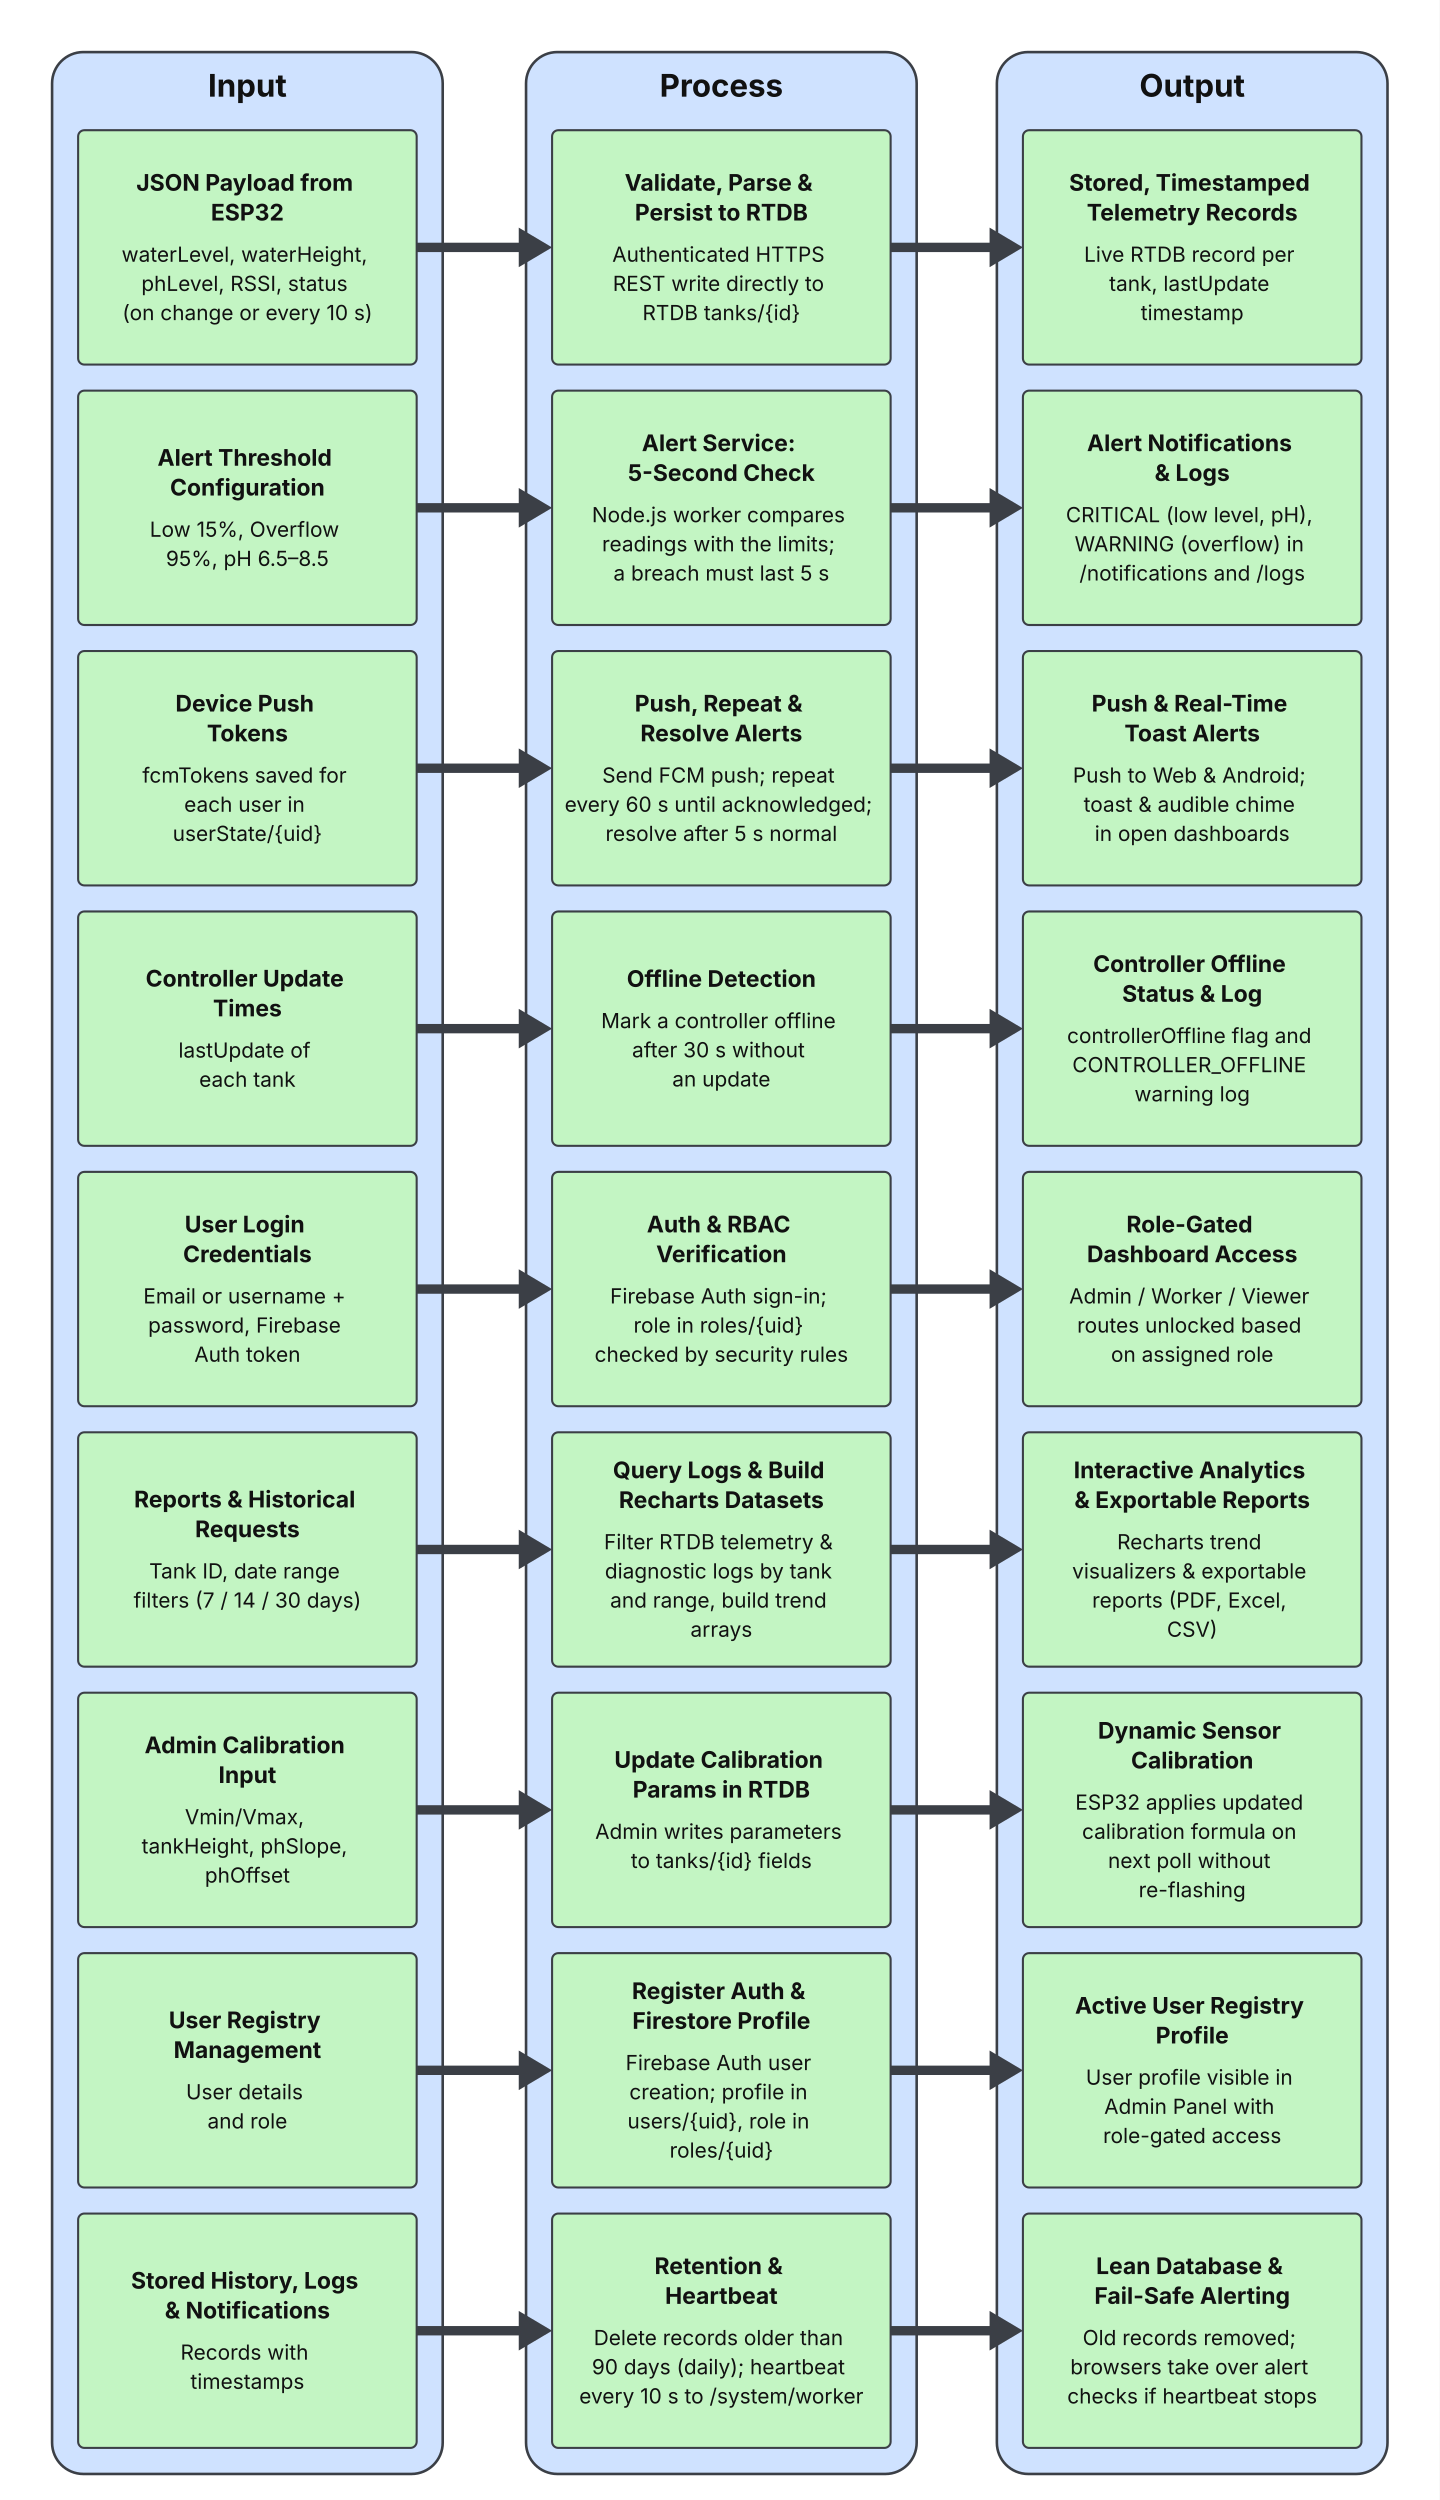
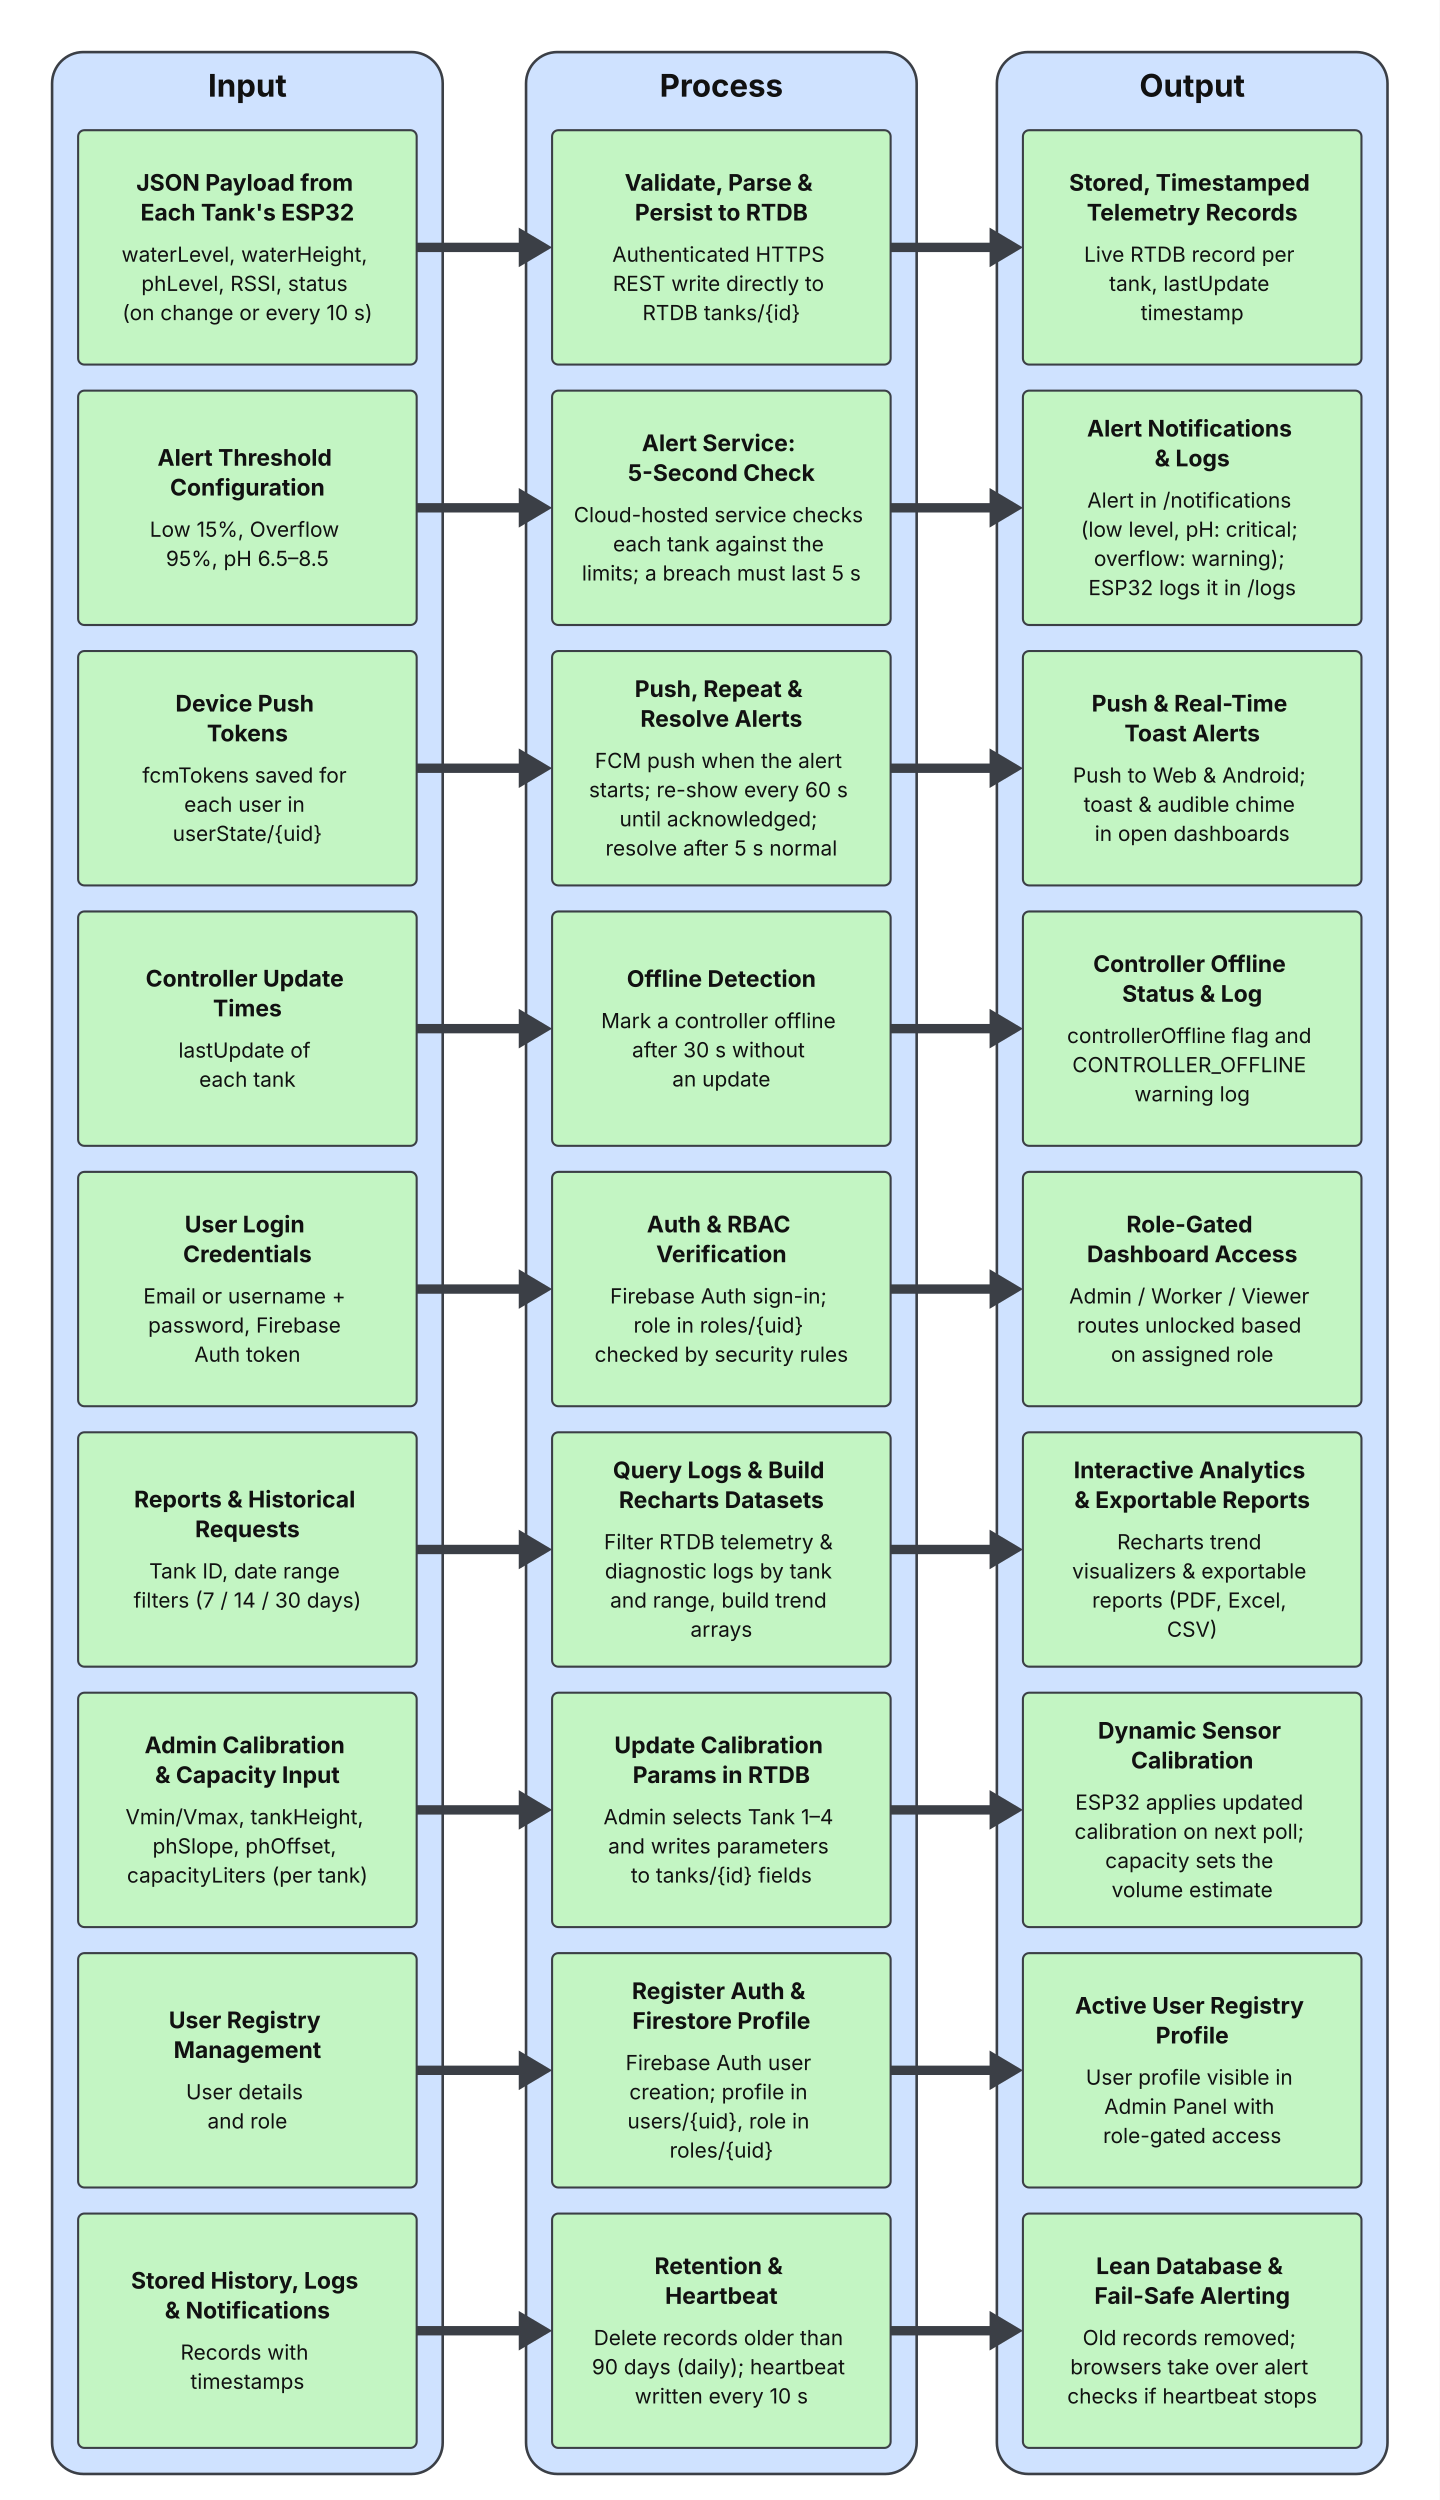
<svg xmlns="http://www.w3.org/2000/svg" width="1382" height="2400" viewBox="0 0 1382 2400">
  <rect width="1382" height="2400" fill="#FFFFFF" />
  <defs>
    <marker id="ah" viewBox="0 0 10 10" refX="9" refY="5" markerWidth="6" markerHeight="6" orient="auto-start-reverse">
      <path d="M0,0 L10,5 L0,10 z" fill="#3B3F46" />
    </marker>
    <marker id="ahs" viewBox="0 0 10 10" refX="9" refY="5" markerWidth="9" markerHeight="9" orient="auto-start-reverse">
      <path d="M0,0 L10,5 L0,10 z" fill="#3B3F46" />
    </marker>
  </defs>
  <rect x="50" y="50" width="375" height="2325" rx="30" fill="#CFE2FF" stroke="#3B3F46" stroke-width="2.5" />
  <text x="237.5" y="92.8" font-family="Inter, 'Segoe UI', Arial, sans-serif" font-size="30" font-weight="700" text-anchor="middle" fill="#111111">
    <tspan x="237.5" dy="0">Input</tspan>
  </text>
  <rect x="505" y="50" width="375" height="2325" rx="30" fill="#CFE2FF" stroke="#3B3F46" stroke-width="2.5" />
  <text x="692.5" y="92.8" font-family="Inter, 'Segoe UI', Arial, sans-serif" font-size="30" font-weight="700" text-anchor="middle" fill="#111111">
    <tspan x="692.5" dy="0">Process</tspan>
  </text>
  <rect x="957" y="50" width="375" height="2325" rx="30" fill="#CFE2FF" stroke="#3B3F46" stroke-width="2.5" />
  <text x="1144.5" y="92.8" font-family="Inter, 'Segoe UI', Arial, sans-serif" font-size="30" font-weight="700" text-anchor="middle" fill="#111111">
    <tspan x="1144.5" dy="0">Output</tspan>
  </text>
  <rect x="75" y="125" width="325" height="225" rx="6" fill="#C3F5C3" stroke="#3B3F46" stroke-width="2" />
  <text x="237.5" y="183.1" font-family="Inter, 'Segoe UI', Arial, sans-serif" font-size="22" font-weight="700" text-anchor="middle" fill="#111111">
    <tspan x="237.5" dy="0">JSON Payload from</tspan>
-     <tspan x="237.5" dy="28.6">ESP32</tspan>
+     <tspan x="237.5" dy="28.6">Each Tank's ESP32</tspan>
  </text>
  <text x="237.5" y="251.3" font-family="Inter, 'Segoe UI', Arial, sans-serif" font-size="20" font-weight="400" text-anchor="middle" fill="#111111">
    <tspan x="237.5" dy="0">waterLevel, waterHeight,</tspan>
    <tspan x="237.5" dy="28.0">phLevel, RSSI, status</tspan>
    <tspan x="237.5" dy="28.0">(on change or every 10 s)</tspan>
  </text>
  <rect x="530" y="125" width="325" height="225" rx="6" fill="#C3F5C3" stroke="#3B3F46" stroke-width="2" />
  <text x="692.5" y="183.1" font-family="Inter, 'Segoe UI', Arial, sans-serif" font-size="22" font-weight="700" text-anchor="middle" fill="#111111">
    <tspan x="692.5" dy="0">Validate, Parse &amp;</tspan>
    <tspan x="692.5" dy="28.6">Persist to RTDB</tspan>
  </text>
  <text x="692.5" y="251.3" font-family="Inter, 'Segoe UI', Arial, sans-serif" font-size="20" font-weight="400" text-anchor="middle" fill="#111111">
    <tspan x="692.5" dy="0">Authenticated HTTPS</tspan>
    <tspan x="692.5" dy="28.0">REST write directly to</tspan>
    <tspan x="692.5" dy="28.0">RTDB tanks/{id}</tspan>
  </text>
  <rect x="982" y="125" width="325" height="225" rx="6" fill="#C3F5C3" stroke="#3B3F46" stroke-width="2" />
  <text x="1144.5" y="183.1" font-family="Inter, 'Segoe UI', Arial, sans-serif" font-size="22" font-weight="700" text-anchor="middle" fill="#111111">
    <tspan x="1144.5" dy="0">Stored, Timestamped</tspan>
    <tspan x="1144.5" dy="28.6">Telemetry Records</tspan>
  </text>
  <text x="1144.5" y="251.3" font-family="Inter, 'Segoe UI', Arial, sans-serif" font-size="20" font-weight="400" text-anchor="middle" fill="#111111">
    <tspan x="1144.5" dy="0">Live RTDB record per</tspan>
    <tspan x="1144.5" dy="28.0">tank, lastUpdate</tspan>
    <tspan x="1144.5" dy="28.0">timestamp</tspan>
  </text>
  <line x1="400" y1="237.5" x2="502" y2="237.5" stroke="#3B3F46" stroke-width="9" />
  <polygon points="498,218.5 530,237.5 498,256.5" fill="#3B3F46" />
  <line x1="855" y1="237.5" x2="954" y2="237.5" stroke="#3B3F46" stroke-width="9" />
  <polygon points="950,218.5 982,237.5 950,256.5" fill="#3B3F46" />
  <rect x="75" y="375" width="325" height="225" rx="6" fill="#C3F5C3" stroke="#3B3F46" stroke-width="2" />
  <text x="237.5" y="447.1" font-family="Inter, 'Segoe UI', Arial, sans-serif" font-size="22" font-weight="700" text-anchor="middle" fill="#111111">
    <tspan x="237.5" dy="0">Alert Threshold</tspan>
    <tspan x="237.5" dy="28.6">Configuration</tspan>
  </text>
  <text x="237.5" y="515.3" font-family="Inter, 'Segoe UI', Arial, sans-serif" font-size="20" font-weight="400" text-anchor="middle" fill="#111111">
    <tspan x="237.5" dy="0">Low 15%, Overflow</tspan>
    <tspan x="237.5" dy="28.0">95%, pH 6.5–8.5</tspan>
  </text>
  <rect x="530" y="375" width="325" height="225" rx="6" fill="#C3F5C3" stroke="#3B3F46" stroke-width="2" />
  <text x="692.5" y="433.1" font-family="Inter, 'Segoe UI', Arial, sans-serif" font-size="22" font-weight="700" text-anchor="middle" fill="#111111">
    <tspan x="692.5" dy="0">Alert Service:</tspan>
    <tspan x="692.5" dy="28.6">5-Second Check</tspan>
  </text>
  <text x="692.5" y="501.3" font-family="Inter, 'Segoe UI', Arial, sans-serif" font-size="20" font-weight="400" text-anchor="middle" fill="#111111">
-     <tspan x="692.5" dy="0">Node.js worker compares</tspan>
-     <tspan x="692.5" dy="28.0">readings with the limits;</tspan>
-     <tspan x="692.5" dy="28.0">a breach must last 5 s</tspan>
+     <tspan x="692.5" dy="0">Cloud-hosted service checks</tspan>
+     <tspan x="692.5" dy="28.0">each tank against the</tspan>
+     <tspan x="692.5" dy="28.0">limits; a breach must last 5 s</tspan>
  </text>
  <rect x="982" y="375" width="325" height="225" rx="6" fill="#C3F5C3" stroke="#3B3F46" stroke-width="2" />
-   <text x="1144.5" y="433.1" font-family="Inter, 'Segoe UI', Arial, sans-serif" font-size="22" font-weight="700" text-anchor="middle" fill="#111111">
+   <text x="1144.5" y="419.1" font-family="Inter, 'Segoe UI', Arial, sans-serif" font-size="22" font-weight="700" text-anchor="middle" fill="#111111">
    <tspan x="1144.5" dy="0">Alert Notifications</tspan>
    <tspan x="1144.5" dy="28.6">&amp; Logs</tspan>
  </text>
-   <text x="1144.5" y="501.3" font-family="Inter, 'Segoe UI', Arial, sans-serif" font-size="20" font-weight="400" text-anchor="middle" fill="#111111">
-     <tspan x="1144.5" dy="0">CRITICAL (low level, pH),</tspan>
-     <tspan x="1144.5" dy="28.0">WARNING (overflow) in</tspan>
-     <tspan x="1144.5" dy="28.0">/notifications and /logs</tspan>
+   <text x="1144.5" y="487.3" font-family="Inter, 'Segoe UI', Arial, sans-serif" font-size="20" font-weight="400" text-anchor="middle" fill="#111111">
+     <tspan x="1144.5" dy="0">Alert in /notifications</tspan>
+     <tspan x="1144.5" dy="28.0">(low level, pH: critical;</tspan>
+     <tspan x="1144.5" dy="28.0">overflow: warning);</tspan>
+     <tspan x="1144.5" dy="28.0">ESP32 logs it in /logs</tspan>
  </text>
  <line x1="400" y1="487.5" x2="502" y2="487.5" stroke="#3B3F46" stroke-width="9" />
  <polygon points="498,468.5 530,487.5 498,506.5" fill="#3B3F46" />
  <line x1="855" y1="487.5" x2="954" y2="487.5" stroke="#3B3F46" stroke-width="9" />
  <polygon points="950,468.5 982,487.5 950,506.5" fill="#3B3F46" />
  <rect x="75" y="625" width="325" height="225" rx="6" fill="#C3F5C3" stroke="#3B3F46" stroke-width="2" />
  <text x="237.5" y="683.1" font-family="Inter, 'Segoe UI', Arial, sans-serif" font-size="22" font-weight="700" text-anchor="middle" fill="#111111">
    <tspan x="237.5" dy="0">Device Push</tspan>
    <tspan x="237.5" dy="28.6">Tokens</tspan>
  </text>
  <text x="237.5" y="751.3" font-family="Inter, 'Segoe UI', Arial, sans-serif" font-size="20" font-weight="400" text-anchor="middle" fill="#111111">
    <tspan x="237.5" dy="0">fcmTokens saved for</tspan>
    <tspan x="237.5" dy="28.0">each user in</tspan>
    <tspan x="237.5" dy="28.0">userState/{uid}</tspan>
  </text>
  <rect x="530" y="625" width="325" height="225" rx="6" fill="#C3F5C3" stroke="#3B3F46" stroke-width="2" />
-   <text x="692.5" y="683.1" font-family="Inter, 'Segoe UI', Arial, sans-serif" font-size="22" font-weight="700" text-anchor="middle" fill="#111111">
+   <text x="692.5" y="669.1" font-family="Inter, 'Segoe UI', Arial, sans-serif" font-size="22" font-weight="700" text-anchor="middle" fill="#111111">
    <tspan x="692.5" dy="0">Push, Repeat &amp;</tspan>
    <tspan x="692.5" dy="28.6">Resolve Alerts</tspan>
  </text>
-   <text x="692.5" y="751.3" font-family="Inter, 'Segoe UI', Arial, sans-serif" font-size="20" font-weight="400" text-anchor="middle" fill="#111111">
-     <tspan x="692.5" dy="0">Send FCM push; repeat</tspan>
-     <tspan x="692.5" dy="28.0">every 60 s until acknowledged;</tspan>
+   <text x="692.5" y="737.3" font-family="Inter, 'Segoe UI', Arial, sans-serif" font-size="20" font-weight="400" text-anchor="middle" fill="#111111">
+     <tspan x="692.5" dy="0">FCM push when the alert</tspan>
+     <tspan x="692.5" dy="28.0">starts; re-show every 60 s</tspan>
+     <tspan x="692.5" dy="28.0">until acknowledged;</tspan>
    <tspan x="692.5" dy="28.0">resolve after 5 s normal</tspan>
  </text>
  <rect x="982" y="625" width="325" height="225" rx="6" fill="#C3F5C3" stroke="#3B3F46" stroke-width="2" />
  <text x="1144.5" y="683.1" font-family="Inter, 'Segoe UI', Arial, sans-serif" font-size="22" font-weight="700" text-anchor="middle" fill="#111111">
    <tspan x="1144.5" dy="0">Push &amp; Real-Time</tspan>
    <tspan x="1144.5" dy="28.6">Toast Alerts</tspan>
  </text>
  <text x="1144.5" y="751.3" font-family="Inter, 'Segoe UI', Arial, sans-serif" font-size="20" font-weight="400" text-anchor="middle" fill="#111111">
    <tspan x="1144.5" dy="0">Push to Web &amp; Android;</tspan>
    <tspan x="1144.5" dy="28.0">toast &amp; audible chime</tspan>
    <tspan x="1144.5" dy="28.0">in open dashboards</tspan>
  </text>
  <line x1="400" y1="737.5" x2="502" y2="737.5" stroke="#3B3F46" stroke-width="9" />
  <polygon points="498,718.5 530,737.5 498,756.5" fill="#3B3F46" />
  <line x1="855" y1="737.5" x2="954" y2="737.5" stroke="#3B3F46" stroke-width="9" />
  <polygon points="950,718.5 982,737.5 950,756.5" fill="#3B3F46" />
  <rect x="75" y="875" width="325" height="225" rx="6" fill="#C3F5C3" stroke="#3B3F46" stroke-width="2" />
  <text x="237.5" y="947.1" font-family="Inter, 'Segoe UI', Arial, sans-serif" font-size="22" font-weight="700" text-anchor="middle" fill="#111111">
    <tspan x="237.5" dy="0">Controller Update</tspan>
    <tspan x="237.5" dy="28.6">Times</tspan>
  </text>
  <text x="237.5" y="1015.3" font-family="Inter, 'Segoe UI', Arial, sans-serif" font-size="20" font-weight="400" text-anchor="middle" fill="#111111">
    <tspan x="237.5" dy="0">lastUpdate of</tspan>
    <tspan x="237.5" dy="28.0">each tank</tspan>
  </text>
  <rect x="530" y="875" width="325" height="225" rx="6" fill="#C3F5C3" stroke="#3B3F46" stroke-width="2" />
  <text x="692.5" y="947.4" font-family="Inter, 'Segoe UI', Arial, sans-serif" font-size="22" font-weight="700" text-anchor="middle" fill="#111111">
    <tspan x="692.5" dy="0">Offline Detection</tspan>
  </text>
  <text x="692.5" y="987.0" font-family="Inter, 'Segoe UI', Arial, sans-serif" font-size="20" font-weight="400" text-anchor="middle" fill="#111111">
    <tspan x="692.5" dy="0">Mark a controller offline</tspan>
    <tspan x="692.5" dy="28.0">after 30 s without</tspan>
    <tspan x="692.5" dy="28.0">an update</tspan>
  </text>
  <rect x="982" y="875" width="325" height="225" rx="6" fill="#C3F5C3" stroke="#3B3F46" stroke-width="2" />
  <text x="1144.5" y="933.1" font-family="Inter, 'Segoe UI', Arial, sans-serif" font-size="22" font-weight="700" text-anchor="middle" fill="#111111">
    <tspan x="1144.5" dy="0">Controller Offline</tspan>
    <tspan x="1144.5" dy="28.6">Status &amp; Log</tspan>
  </text>
  <text x="1144.5" y="1001.3" font-family="Inter, 'Segoe UI', Arial, sans-serif" font-size="20" font-weight="400" text-anchor="middle" fill="#111111">
    <tspan x="1144.5" dy="0">controllerOffline flag and</tspan>
    <tspan x="1144.5" dy="28.0">CONTROLLER_OFFLINE</tspan>
    <tspan x="1144.5" dy="28.0">warning log</tspan>
  </text>
  <line x1="400" y1="987.5" x2="502" y2="987.5" stroke="#3B3F46" stroke-width="9" />
  <polygon points="498,968.5 530,987.5 498,1006.5" fill="#3B3F46" />
  <line x1="855" y1="987.5" x2="954" y2="987.5" stroke="#3B3F46" stroke-width="9" />
  <polygon points="950,968.5 982,987.5 950,1006.5" fill="#3B3F46" />
  <rect x="75" y="1125" width="325" height="225" rx="6" fill="#C3F5C3" stroke="#3B3F46" stroke-width="2" />
  <text x="237.5" y="1183.1" font-family="Inter, 'Segoe UI', Arial, sans-serif" font-size="22" font-weight="700" text-anchor="middle" fill="#111111">
    <tspan x="237.5" dy="0">User Login</tspan>
    <tspan x="237.5" dy="28.6">Credentials</tspan>
  </text>
  <text x="237.5" y="1251.3" font-family="Inter, 'Segoe UI', Arial, sans-serif" font-size="20" font-weight="400" text-anchor="middle" fill="#111111">
    <tspan x="237.5" dy="0">Email or username +</tspan>
    <tspan x="237.5" dy="28.0">password, Firebase</tspan>
    <tspan x="237.5" dy="28.0">Auth token</tspan>
  </text>
  <rect x="530" y="1125" width="325" height="225" rx="6" fill="#C3F5C3" stroke="#3B3F46" stroke-width="2" />
  <text x="692.5" y="1183.1" font-family="Inter, 'Segoe UI', Arial, sans-serif" font-size="22" font-weight="700" text-anchor="middle" fill="#111111">
    <tspan x="692.5" dy="0">Auth &amp; RBAC</tspan>
    <tspan x="692.5" dy="28.6">Verification</tspan>
  </text>
  <text x="692.5" y="1251.3" font-family="Inter, 'Segoe UI', Arial, sans-serif" font-size="20" font-weight="400" text-anchor="middle" fill="#111111">
    <tspan x="692.5" dy="0">Firebase Auth sign-in;</tspan>
    <tspan x="692.5" dy="28.0">role in roles/{uid}</tspan>
    <tspan x="692.5" dy="28.0">checked by security rules</tspan>
  </text>
  <rect x="982" y="1125" width="325" height="225" rx="6" fill="#C3F5C3" stroke="#3B3F46" stroke-width="2" />
  <text x="1144.5" y="1183.1" font-family="Inter, 'Segoe UI', Arial, sans-serif" font-size="22" font-weight="700" text-anchor="middle" fill="#111111">
    <tspan x="1144.5" dy="0">Role-Gated</tspan>
    <tspan x="1144.5" dy="28.6">Dashboard Access</tspan>
  </text>
  <text x="1144.5" y="1251.3" font-family="Inter, 'Segoe UI', Arial, sans-serif" font-size="20" font-weight="400" text-anchor="middle" fill="#111111">
    <tspan x="1144.5" dy="0">Admin / Worker / Viewer</tspan>
    <tspan x="1144.5" dy="28.0">routes unlocked based</tspan>
    <tspan x="1144.5" dy="28.0">on assigned role</tspan>
  </text>
  <line x1="400" y1="1237.5" x2="502" y2="1237.5" stroke="#3B3F46" stroke-width="9" />
  <polygon points="498,1218.5 530,1237.5 498,1256.5" fill="#3B3F46" />
  <line x1="855" y1="1237.5" x2="954" y2="1237.5" stroke="#3B3F46" stroke-width="9" />
  <polygon points="950,1218.5 982,1237.5 950,1256.5" fill="#3B3F46" />
  <rect x="75" y="1375" width="325" height="225" rx="6" fill="#C3F5C3" stroke="#3B3F46" stroke-width="2" />
  <text x="237.5" y="1447.1" font-family="Inter, 'Segoe UI', Arial, sans-serif" font-size="22" font-weight="700" text-anchor="middle" fill="#111111">
    <tspan x="237.5" dy="0">Reports &amp; Historical</tspan>
    <tspan x="237.5" dy="28.6">Requests</tspan>
  </text>
  <text x="237.5" y="1515.3" font-family="Inter, 'Segoe UI', Arial, sans-serif" font-size="20" font-weight="400" text-anchor="middle" fill="#111111">
    <tspan x="237.5" dy="0">Tank ID, date range</tspan>
    <tspan x="237.5" dy="28.0">filters (7 / 14 / 30 days)</tspan>
  </text>
  <rect x="530" y="1375" width="325" height="225" rx="6" fill="#C3F5C3" stroke="#3B3F46" stroke-width="2" />
  <text x="692.5" y="1419.1" font-family="Inter, 'Segoe UI', Arial, sans-serif" font-size="22" font-weight="700" text-anchor="middle" fill="#111111">
    <tspan x="692.5" dy="0">Query Logs &amp; Build</tspan>
    <tspan x="692.5" dy="28.6">Recharts Datasets</tspan>
  </text>
  <text x="692.5" y="1487.3" font-family="Inter, 'Segoe UI', Arial, sans-serif" font-size="20" font-weight="400" text-anchor="middle" fill="#111111">
    <tspan x="692.5" dy="0">Filter RTDB telemetry &amp;</tspan>
    <tspan x="692.5" dy="28.0">diagnostic logs by tank</tspan>
    <tspan x="692.5" dy="28.0">and range, build trend</tspan>
    <tspan x="692.5" dy="28.0">arrays</tspan>
  </text>
  <rect x="982" y="1375" width="325" height="225" rx="6" fill="#C3F5C3" stroke="#3B3F46" stroke-width="2" />
  <text x="1144.5" y="1419.1" font-family="Inter, 'Segoe UI', Arial, sans-serif" font-size="22" font-weight="700" text-anchor="middle" fill="#111111">
    <tspan x="1144.5" dy="0">Interactive Analytics</tspan>
    <tspan x="1144.5" dy="28.6">&amp; Exportable Reports</tspan>
  </text>
  <text x="1144.5" y="1487.3" font-family="Inter, 'Segoe UI', Arial, sans-serif" font-size="20" font-weight="400" text-anchor="middle" fill="#111111">
    <tspan x="1144.5" dy="0">Recharts trend</tspan>
    <tspan x="1144.5" dy="28.0">visualizers &amp; exportable</tspan>
    <tspan x="1144.5" dy="28.0">reports (PDF, Excel,</tspan>
    <tspan x="1144.5" dy="28.0">CSV)</tspan>
  </text>
  <line x1="400" y1="1487.5" x2="502" y2="1487.5" stroke="#3B3F46" stroke-width="9" />
  <polygon points="498,1468.5 530,1487.5 498,1506.5" fill="#3B3F46" />
  <line x1="855" y1="1487.5" x2="954" y2="1487.5" stroke="#3B3F46" stroke-width="9" />
  <polygon points="950,1468.5 982,1487.5 950,1506.5" fill="#3B3F46" />
  <rect x="75" y="1625" width="325" height="225" rx="6" fill="#C3F5C3" stroke="#3B3F46" stroke-width="2" />
  <text x="237.5" y="1683.1" font-family="Inter, 'Segoe UI', Arial, sans-serif" font-size="22" font-weight="700" text-anchor="middle" fill="#111111">
    <tspan x="237.5" dy="0">Admin Calibration</tspan>
-     <tspan x="237.5" dy="28.6">Input</tspan>
+     <tspan x="237.5" dy="28.6">&amp; Capacity Input</tspan>
  </text>
  <text x="237.5" y="1751.3" font-family="Inter, 'Segoe UI', Arial, sans-serif" font-size="20" font-weight="400" text-anchor="middle" fill="#111111">
-     <tspan x="237.5" dy="0">Vmin/Vmax,</tspan>
-     <tspan x="237.5" dy="28.0">tankHeight, phSlope,</tspan>
-     <tspan x="237.5" dy="28.0">phOffset</tspan>
+     <tspan x="237.5" dy="0">Vmin/Vmax, tankHeight,</tspan>
+     <tspan x="237.5" dy="28.0">phSlope, phOffset,</tspan>
+     <tspan x="237.5" dy="28.0">capacityLiters (per tank)</tspan>
  </text>
  <rect x="530" y="1625" width="325" height="225" rx="6" fill="#C3F5C3" stroke="#3B3F46" stroke-width="2" />
-   <text x="692.5" y="1697.1" font-family="Inter, 'Segoe UI', Arial, sans-serif" font-size="22" font-weight="700" text-anchor="middle" fill="#111111">
+   <text x="692.5" y="1683.1" font-family="Inter, 'Segoe UI', Arial, sans-serif" font-size="22" font-weight="700" text-anchor="middle" fill="#111111">
    <tspan x="692.5" dy="0">Update Calibration</tspan>
    <tspan x="692.5" dy="28.6">Params in RTDB</tspan>
  </text>
-   <text x="692.5" y="1765.3" font-family="Inter, 'Segoe UI', Arial, sans-serif" font-size="20" font-weight="400" text-anchor="middle" fill="#111111">
-     <tspan x="692.5" dy="0">Admin writes parameters</tspan>
+   <text x="692.5" y="1751.3" font-family="Inter, 'Segoe UI', Arial, sans-serif" font-size="20" font-weight="400" text-anchor="middle" fill="#111111">
+     <tspan x="692.5" dy="0">Admin selects Tank 1–4</tspan>
+     <tspan x="692.5" dy="28.0">and writes parameters</tspan>
    <tspan x="692.5" dy="28.0">to tanks/{id} fields</tspan>
  </text>
  <rect x="982" y="1625" width="325" height="225" rx="6" fill="#C3F5C3" stroke="#3B3F46" stroke-width="2" />
  <text x="1144.5" y="1669.1" font-family="Inter, 'Segoe UI', Arial, sans-serif" font-size="22" font-weight="700" text-anchor="middle" fill="#111111">
    <tspan x="1144.5" dy="0">Dynamic Sensor</tspan>
    <tspan x="1144.5" dy="28.6">Calibration</tspan>
  </text>
  <text x="1144.5" y="1737.3" font-family="Inter, 'Segoe UI', Arial, sans-serif" font-size="20" font-weight="400" text-anchor="middle" fill="#111111">
    <tspan x="1144.5" dy="0">ESP32 applies updated</tspan>
-     <tspan x="1144.5" dy="28.0">calibration formula on</tspan>
-     <tspan x="1144.5" dy="28.0">next poll without</tspan>
-     <tspan x="1144.5" dy="28.0">re-flashing</tspan>
+     <tspan x="1144.5" dy="28.0">calibration on next poll;</tspan>
+     <tspan x="1144.5" dy="28.0">capacity sets the</tspan>
+     <tspan x="1144.5" dy="28.0">volume estimate</tspan>
  </text>
  <line x1="400" y1="1737.5" x2="502" y2="1737.5" stroke="#3B3F46" stroke-width="9" />
  <polygon points="498,1718.5 530,1737.5 498,1756.5" fill="#3B3F46" />
  <line x1="855" y1="1737.5" x2="954" y2="1737.5" stroke="#3B3F46" stroke-width="9" />
  <polygon points="950,1718.5 982,1737.5 950,1756.5" fill="#3B3F46" />
  <rect x="75" y="1875" width="325" height="225" rx="6" fill="#C3F5C3" stroke="#3B3F46" stroke-width="2" />
  <text x="237.5" y="1947.1" font-family="Inter, 'Segoe UI', Arial, sans-serif" font-size="22" font-weight="700" text-anchor="middle" fill="#111111">
    <tspan x="237.5" dy="0">User Registry</tspan>
    <tspan x="237.5" dy="28.6">Management</tspan>
  </text>
  <text x="237.5" y="2015.3" font-family="Inter, 'Segoe UI', Arial, sans-serif" font-size="20" font-weight="400" text-anchor="middle" fill="#111111">
    <tspan x="237.5" dy="0">User details</tspan>
    <tspan x="237.5" dy="28.0">and role</tspan>
  </text>
  <rect x="530" y="1875" width="325" height="225" rx="6" fill="#C3F5C3" stroke="#3B3F46" stroke-width="2" />
  <text x="692.5" y="1919.1" font-family="Inter, 'Segoe UI', Arial, sans-serif" font-size="22" font-weight="700" text-anchor="middle" fill="#111111">
    <tspan x="692.5" dy="0">Register Auth &amp;</tspan>
    <tspan x="692.5" dy="28.6">Firestore Profile</tspan>
  </text>
  <text x="692.5" y="1987.3" font-family="Inter, 'Segoe UI', Arial, sans-serif" font-size="20" font-weight="400" text-anchor="middle" fill="#111111">
    <tspan x="692.5" dy="0">Firebase Auth user</tspan>
    <tspan x="692.5" dy="28.0">creation; profile in</tspan>
    <tspan x="692.5" dy="28.0">users/{uid}, role in</tspan>
    <tspan x="692.5" dy="28.0">roles/{uid}</tspan>
  </text>
  <rect x="982" y="1875" width="325" height="225" rx="6" fill="#C3F5C3" stroke="#3B3F46" stroke-width="2" />
  <text x="1144.5" y="1933.1" font-family="Inter, 'Segoe UI', Arial, sans-serif" font-size="22" font-weight="700" text-anchor="middle" fill="#111111">
    <tspan x="1144.5" dy="0">Active User Registry</tspan>
    <tspan x="1144.5" dy="28.6">Profile</tspan>
  </text>
  <text x="1144.5" y="2001.3" font-family="Inter, 'Segoe UI', Arial, sans-serif" font-size="20" font-weight="400" text-anchor="middle" fill="#111111">
    <tspan x="1144.5" dy="0">User profile visible in</tspan>
    <tspan x="1144.5" dy="28.0">Admin Panel with</tspan>
    <tspan x="1144.5" dy="28.0">role-gated access</tspan>
  </text>
  <line x1="400" y1="1987.5" x2="502" y2="1987.5" stroke="#3B3F46" stroke-width="9" />
  <polygon points="498,1968.5 530,1987.5 498,2006.5" fill="#3B3F46" />
  <line x1="855" y1="1987.5" x2="954" y2="1987.5" stroke="#3B3F46" stroke-width="9" />
  <polygon points="950,1968.5 982,1987.5 950,2006.5" fill="#3B3F46" />
  <rect x="75" y="2125" width="325" height="225" rx="6" fill="#C3F5C3" stroke="#3B3F46" stroke-width="2" />
  <text x="237.5" y="2197.1" font-family="Inter, 'Segoe UI', Arial, sans-serif" font-size="22" font-weight="700" text-anchor="middle" fill="#111111">
    <tspan x="237.5" dy="0">Stored History, Logs</tspan>
    <tspan x="237.5" dy="28.6">&amp; Notifications</tspan>
  </text>
  <text x="237.5" y="2265.3" font-family="Inter, 'Segoe UI', Arial, sans-serif" font-size="20" font-weight="400" text-anchor="middle" fill="#111111">
    <tspan x="237.5" dy="0">Records with</tspan>
    <tspan x="237.5" dy="28.0">timestamps</tspan>
  </text>
  <rect x="530" y="2125" width="325" height="225" rx="6" fill="#C3F5C3" stroke="#3B3F46" stroke-width="2" />
  <text x="692.5" y="2183.1" font-family="Inter, 'Segoe UI', Arial, sans-serif" font-size="22" font-weight="700" text-anchor="middle" fill="#111111">
    <tspan x="692.5" dy="0">Retention &amp;</tspan>
    <tspan x="692.5" dy="28.6">Heartbeat</tspan>
  </text>
  <text x="692.5" y="2251.3" font-family="Inter, 'Segoe UI', Arial, sans-serif" font-size="20" font-weight="400" text-anchor="middle" fill="#111111">
    <tspan x="692.5" dy="0">Delete records older than</tspan>
    <tspan x="692.5" dy="28.0">90 days (daily); heartbeat</tspan>
-     <tspan x="692.5" dy="28.0">every 10 s to /system/worker</tspan>
+     <tspan x="692.5" dy="28.0">written every 10 s</tspan>
  </text>
  <rect x="982" y="2125" width="325" height="225" rx="6" fill="#C3F5C3" stroke="#3B3F46" stroke-width="2" />
  <text x="1144.5" y="2183.1" font-family="Inter, 'Segoe UI', Arial, sans-serif" font-size="22" font-weight="700" text-anchor="middle" fill="#111111">
    <tspan x="1144.5" dy="0">Lean Database &amp;</tspan>
    <tspan x="1144.5" dy="28.6">Fail-Safe Alerting</tspan>
  </text>
  <text x="1144.5" y="2251.3" font-family="Inter, 'Segoe UI', Arial, sans-serif" font-size="20" font-weight="400" text-anchor="middle" fill="#111111">
    <tspan x="1144.5" dy="0">Old records removed;</tspan>
    <tspan x="1144.5" dy="28.0">browsers take over alert</tspan>
    <tspan x="1144.5" dy="28.0">checks if heartbeat stops</tspan>
  </text>
  <line x1="400" y1="2237.5" x2="502" y2="2237.5" stroke="#3B3F46" stroke-width="9" />
  <polygon points="498,2218.5 530,2237.5 498,2256.5" fill="#3B3F46" />
  <line x1="855" y1="2237.5" x2="954" y2="2237.5" stroke="#3B3F46" stroke-width="9" />
  <polygon points="950,2218.5 982,2237.5 950,2256.5" fill="#3B3F46" />
</svg>
